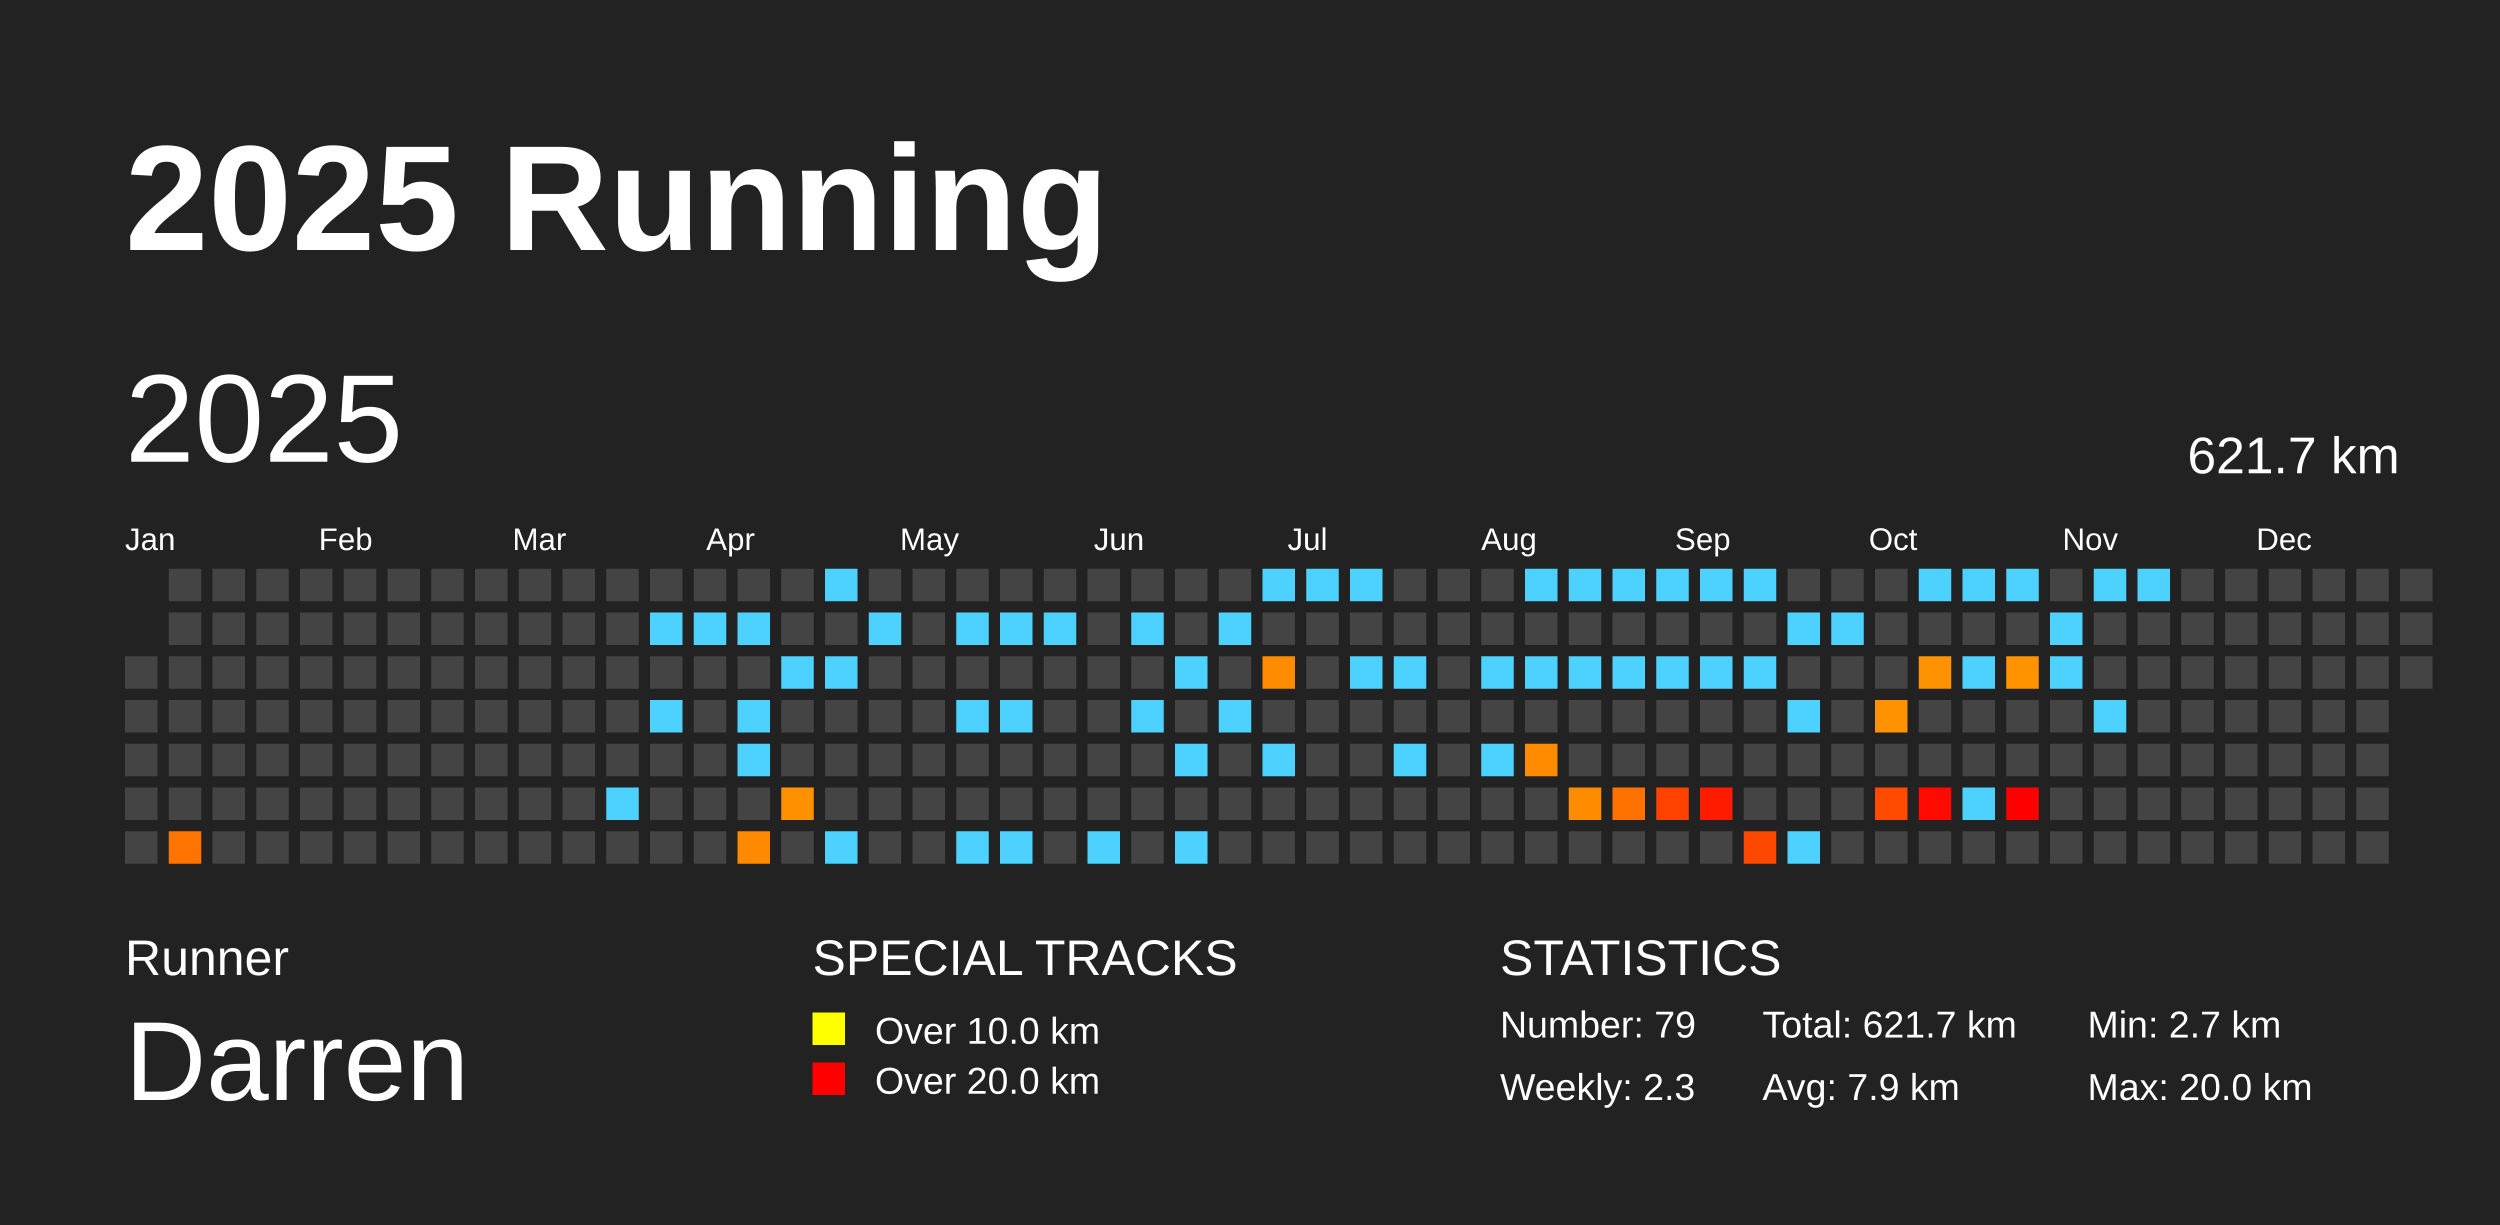
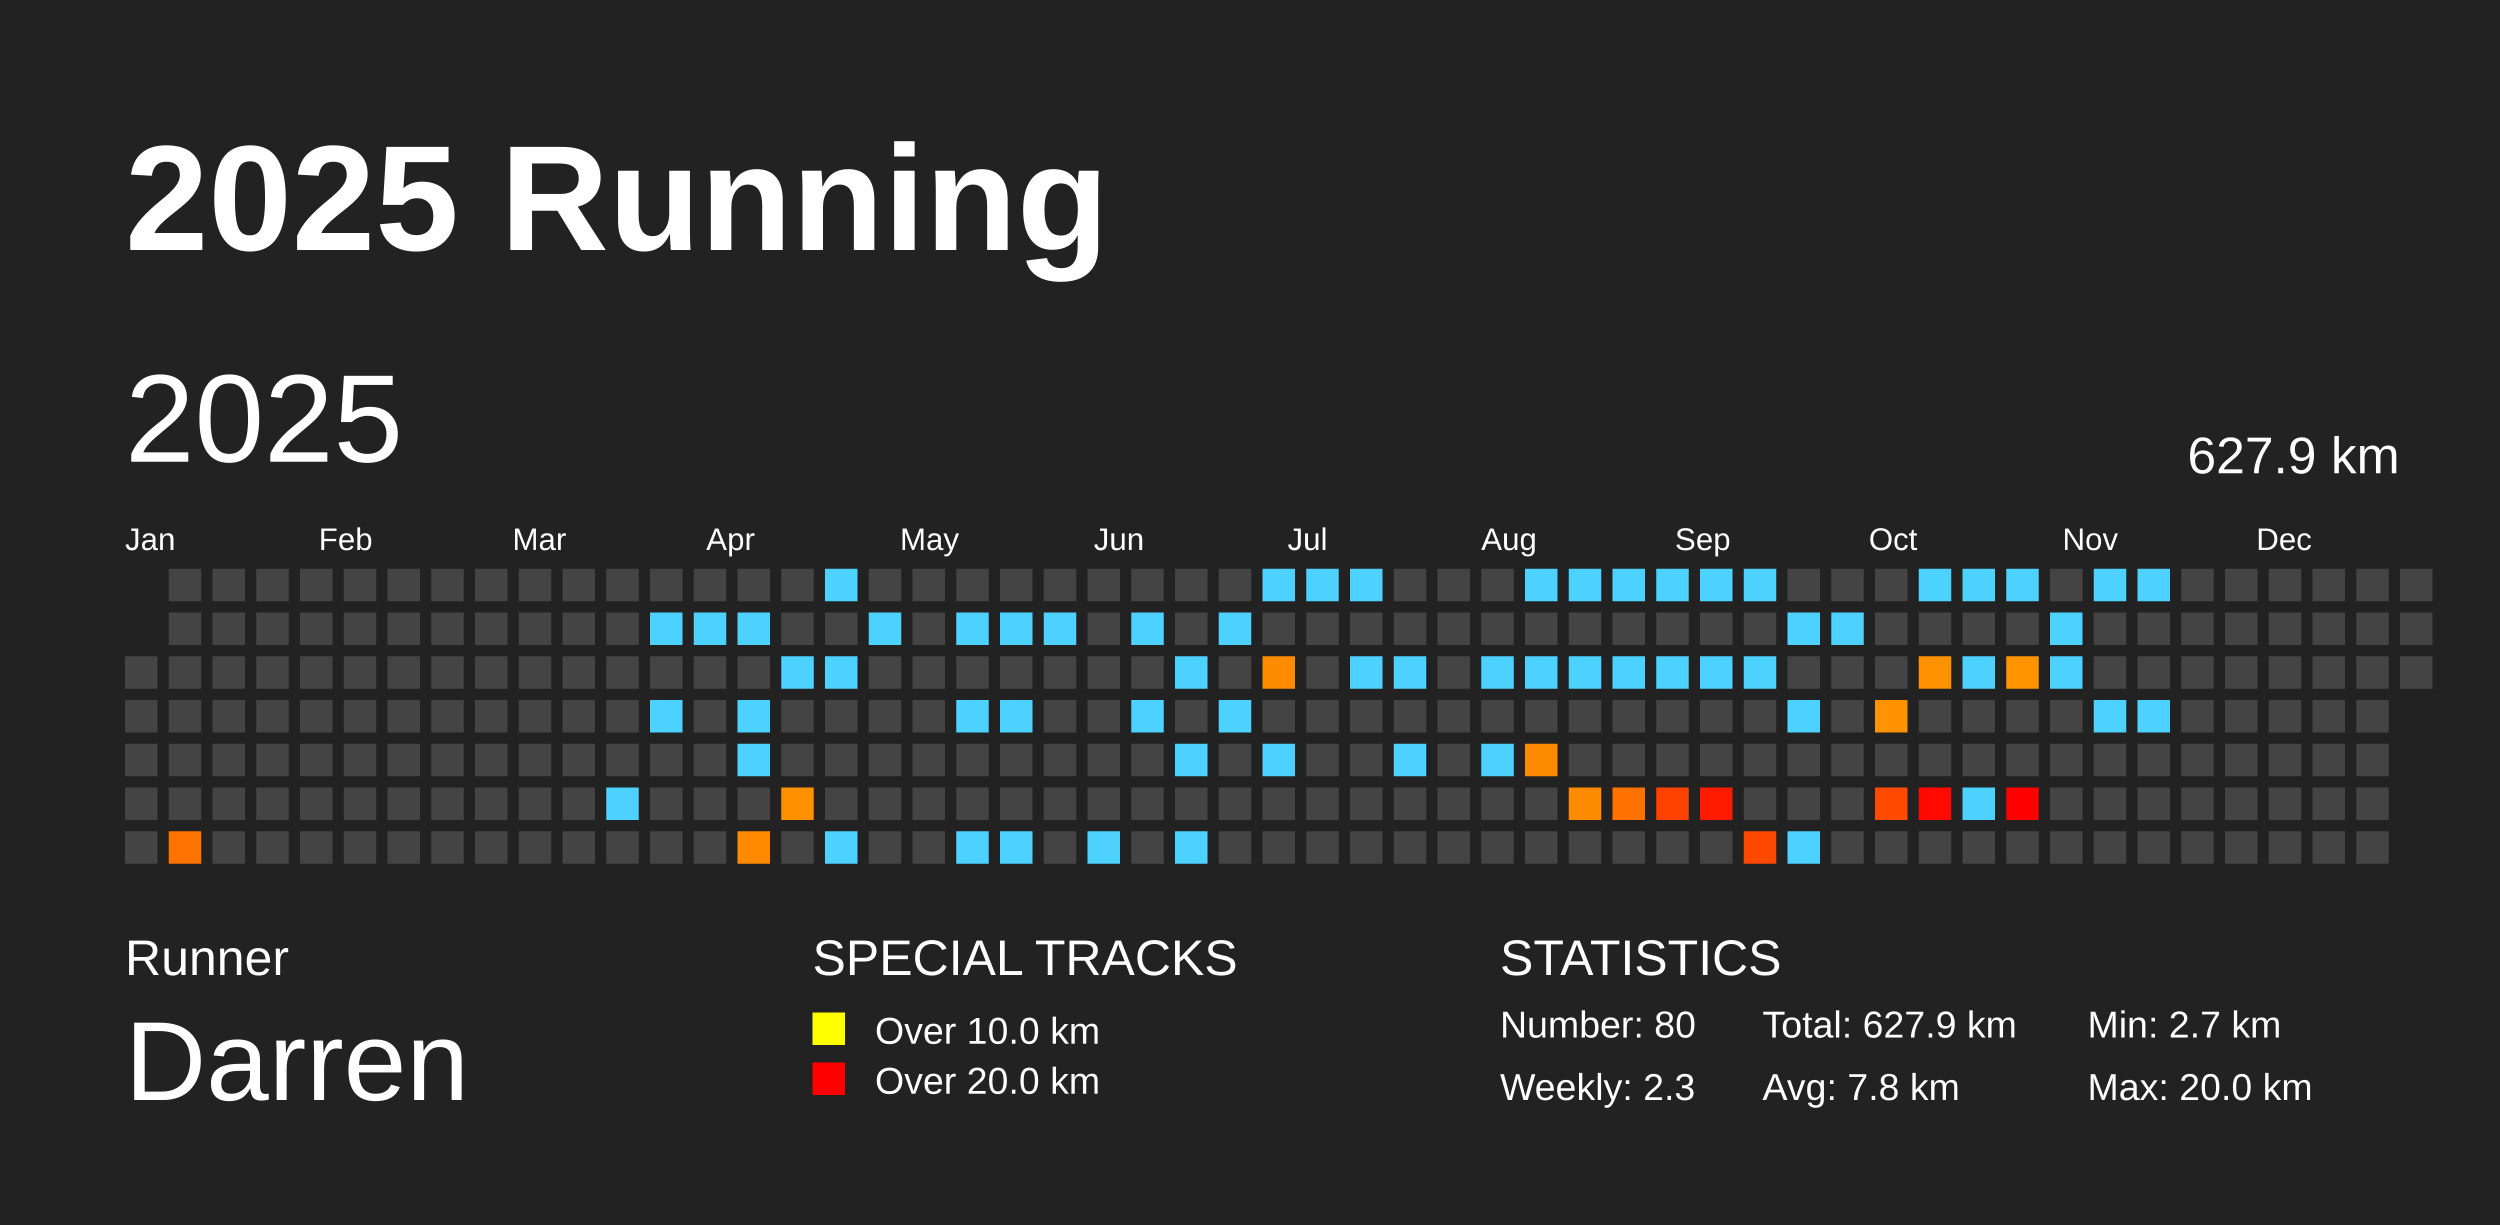
<svg xmlns="http://www.w3.org/2000/svg" baseProfile="full" height="98mm" version="1.1" viewBox="0,0,200,98" width="200mm">
  <defs />
  <rect fill="#222222" height="98" width="200" x="0" y="0" />
  <text fill="#FFFFFF" style="font-size:12px; font-family:Arial; font-weight:bold;" x="10" y="20">2025 Running</text>
  <text fill="#FFFFFF" style="font-size:4px; font-family:Arial" x="10" y="78">Runner</text>
  <text fill="#FFFFFF" style="font-size:9px; font-family:Arial" x="10" y="88">Darren</text>
  <text fill="#FFFFFF" style="font-size:4px; font-family:Arial" x="65" y="78">SPECIAL TRACKS</text>
  <rect fill="yellow" height="2.6" width="2.6" x="65" y="81" />
  <text fill="#FFFFFF" style="font-size:3px; font-family:Arial" x="70" y="83.5">Over 10.0 km</text>
  <rect fill="red" height="2.6" width="2.6" x="65" y="85" />
  <text fill="#FFFFFF" style="font-size:3px; font-family:Arial" x="70" y="87.5">Over 20.0 km</text>
  <text fill="#FFFFFF" style="font-size:4px; font-family:Arial" x="120" y="78">STATISTICS</text>
-   <text fill="#FFFFFF" style="font-size:3px; font-family:Arial" x="120" y="83">Number: 79</text>
+   <text fill="#FFFFFF" style="font-size:3px; font-family:Arial" x="120" y="83">Number: 80</text>
  <text fill="#FFFFFF" style="font-size:3px; font-family:Arial" x="120" y="88">Weekly: 2.3</text>
-   <text fill="#FFFFFF" style="font-size:3px; font-family:Arial" x="141" y="83">Total: 621.7 km</text>
-   <text fill="#FFFFFF" style="font-size:3px; font-family:Arial" x="141" y="88">Avg: 7.9 km</text>
+   <text fill="#FFFFFF" style="font-size:3px; font-family:Arial" x="141" y="83">Total: 627.9 km</text>
+   <text fill="#FFFFFF" style="font-size:3px; font-family:Arial" x="141" y="88">Avg: 7.8 km</text>
  <text fill="#FFFFFF" style="font-size:3px; font-family:Arial" x="167" y="83">Min: 2.7 km</text>
  <text fill="#FFFFFF" style="font-size:3px; font-family:Arial" x="167" y="88">Max: 20.0 km</text>
  <text dominant-baseline="hanging" fill="#FFFFFF" style="font-size:10.0px; font-family:Arial;" x="10" y="30">2025</text>
-   <text dominant-baseline="hanging" fill="#FFFFFF" style="font-size:4.125px; font-family:Arial;" x="175" y="35">621.7 km</text>
+   <text dominant-baseline="hanging" fill="#FFFFFF" style="font-size:4.125px; font-family:Arial;" x="175" y="35">627.9 km</text>
  <text fill="#FFFFFF" style="font-size:2.5px; font-family:Arial" x="10.0" y="44">Jan</text>
  <text fill="#FFFFFF" style="font-size:2.5px; font-family:Arial" x="25.5" y="44">Feb</text>
  <text fill="#FFFFFF" style="font-size:2.5px; font-family:Arial" x="41.0" y="44">Mar</text>
  <text fill="#FFFFFF" style="font-size:2.5px; font-family:Arial" x="56.5" y="44">Apr</text>
  <text fill="#FFFFFF" style="font-size:2.5px; font-family:Arial" x="72.0" y="44">May</text>
  <text fill="#FFFFFF" style="font-size:2.5px; font-family:Arial" x="87.5" y="44">Jun</text>
  <text fill="#FFFFFF" style="font-size:2.5px; font-family:Arial" x="103.0" y="44">Jul</text>
  <text fill="#FFFFFF" style="font-size:2.5px; font-family:Arial" x="118.5" y="44">Aug</text>
  <text fill="#FFFFFF" style="font-size:2.5px; font-family:Arial" x="134.0" y="44">Sep</text>
  <text fill="#FFFFFF" style="font-size:2.5px; font-family:Arial" x="149.5" y="44">Oct</text>
  <text fill="#FFFFFF" style="font-size:2.5px; font-family:Arial" x="165.0" y="44">Nov</text>
  <text fill="#FFFFFF" style="font-size:2.5px; font-family:Arial" x="180.5" y="44">Dec</text>
  <rect fill="#444444" height="2.6" width="2.6" x="10.0" y="52.5" />
  <rect fill="#444444" height="2.6" width="2.6" x="10.0" y="56.0" />
  <rect fill="#444444" height="2.6" width="2.6" x="10.0" y="59.5" />
  <rect fill="#444444" height="2.6" width="2.6" x="10.0" y="63.0" />
  <rect fill="#444444" height="2.6" width="2.6" x="10.0" y="66.5" />
  <rect fill="#444444" height="2.6" width="2.6" x="13.5" y="45.5" />
  <rect fill="#444444" height="2.6" width="2.6" x="13.5" y="49.0" />
  <rect fill="#444444" height="2.6" width="2.6" x="13.5" y="52.5" />
  <rect fill="#444444" height="2.6" width="2.6" x="13.5" y="56.0" />
  <rect fill="#444444" height="2.6" width="2.6" x="13.5" y="59.5" />
  <rect fill="#444444" height="2.6" width="2.6" x="13.5" y="63.0" />
  <rect fill="#ff7400" height="2.6" width="2.6" x="13.5" y="66.5" />
  <rect fill="#444444" height="2.6" width="2.6" x="17.0" y="45.5" />
  <rect fill="#444444" height="2.6" width="2.6" x="17.0" y="49.0" />
  <rect fill="#444444" height="2.6" width="2.6" x="17.0" y="52.5" />
  <rect fill="#444444" height="2.6" width="2.6" x="17.0" y="56.0" />
  <rect fill="#444444" height="2.6" width="2.6" x="17.0" y="59.5" />
  <rect fill="#444444" height="2.6" width="2.6" x="17.0" y="63.0" />
  <rect fill="#444444" height="2.6" width="2.6" x="17.0" y="66.5" />
  <rect fill="#444444" height="2.6" width="2.6" x="20.5" y="45.5" />
  <rect fill="#444444" height="2.6" width="2.6" x="20.5" y="49.0" />
  <rect fill="#444444" height="2.6" width="2.6" x="20.5" y="52.5" />
  <rect fill="#444444" height="2.6" width="2.6" x="20.5" y="56.0" />
  <rect fill="#444444" height="2.6" width="2.6" x="20.5" y="59.5" />
  <rect fill="#444444" height="2.6" width="2.6" x="20.5" y="63.0" />
  <rect fill="#444444" height="2.6" width="2.6" x="20.5" y="66.5" />
  <rect fill="#444444" height="2.6" width="2.6" x="24.0" y="45.5" />
  <rect fill="#444444" height="2.6" width="2.6" x="24.0" y="49.0" />
  <rect fill="#444444" height="2.6" width="2.6" x="24.0" y="52.5" />
  <rect fill="#444444" height="2.6" width="2.6" x="24.0" y="56.0" />
  <rect fill="#444444" height="2.6" width="2.6" x="24.0" y="59.5" />
  <rect fill="#444444" height="2.6" width="2.6" x="24.0" y="63.0" />
  <rect fill="#444444" height="2.6" width="2.6" x="24.0" y="66.5" />
  <rect fill="#444444" height="2.6" width="2.6" x="27.5" y="45.5" />
  <rect fill="#444444" height="2.6" width="2.6" x="27.5" y="49.0" />
  <rect fill="#444444" height="2.6" width="2.6" x="27.5" y="52.5" />
  <rect fill="#444444" height="2.6" width="2.6" x="27.5" y="56.0" />
  <rect fill="#444444" height="2.6" width="2.6" x="27.5" y="59.5" />
  <rect fill="#444444" height="2.6" width="2.6" x="27.5" y="63.0" />
  <rect fill="#444444" height="2.6" width="2.6" x="27.5" y="66.5" />
  <rect fill="#444444" height="2.6" width="2.6" x="31.0" y="45.5" />
  <rect fill="#444444" height="2.6" width="2.6" x="31.0" y="49.0" />
  <rect fill="#444444" height="2.6" width="2.6" x="31.0" y="52.5" />
  <rect fill="#444444" height="2.6" width="2.6" x="31.0" y="56.0" />
  <rect fill="#444444" height="2.6" width="2.6" x="31.0" y="59.5" />
  <rect fill="#444444" height="2.6" width="2.6" x="31.0" y="63.0" />
  <rect fill="#444444" height="2.6" width="2.6" x="31.0" y="66.5" />
  <rect fill="#444444" height="2.6" width="2.6" x="34.5" y="45.5" />
  <rect fill="#444444" height="2.6" width="2.6" x="34.5" y="49.0" />
  <rect fill="#444444" height="2.6" width="2.6" x="34.5" y="52.5" />
  <rect fill="#444444" height="2.6" width="2.6" x="34.5" y="56.0" />
  <rect fill="#444444" height="2.6" width="2.6" x="34.5" y="59.5" />
  <rect fill="#444444" height="2.6" width="2.6" x="34.5" y="63.0" />
  <rect fill="#444444" height="2.6" width="2.6" x="34.5" y="66.5" />
  <rect fill="#444444" height="2.6" width="2.6" x="38.0" y="45.5" />
  <rect fill="#444444" height="2.6" width="2.6" x="38.0" y="49.0" />
  <rect fill="#444444" height="2.6" width="2.6" x="38.0" y="52.5" />
  <rect fill="#444444" height="2.6" width="2.6" x="38.0" y="56.0" />
  <rect fill="#444444" height="2.6" width="2.6" x="38.0" y="59.5" />
  <rect fill="#444444" height="2.6" width="2.6" x="38.0" y="63.0" />
  <rect fill="#444444" height="2.6" width="2.6" x="38.0" y="66.5" />
  <rect fill="#444444" height="2.6" width="2.6" x="41.5" y="45.5" />
  <rect fill="#444444" height="2.6" width="2.6" x="41.5" y="49.0" />
  <rect fill="#444444" height="2.6" width="2.6" x="41.5" y="52.5" />
  <rect fill="#444444" height="2.6" width="2.6" x="41.5" y="56.0" />
  <rect fill="#444444" height="2.6" width="2.6" x="41.5" y="59.5" />
  <rect fill="#444444" height="2.6" width="2.6" x="41.5" y="63.0" />
  <rect fill="#444444" height="2.6" width="2.6" x="41.5" y="66.5" />
  <rect fill="#444444" height="2.6" width="2.6" x="45.0" y="45.5" />
  <rect fill="#444444" height="2.6" width="2.6" x="45.0" y="49.0" />
  <rect fill="#444444" height="2.6" width="2.6" x="45.0" y="52.5" />
  <rect fill="#444444" height="2.6" width="2.6" x="45.0" y="56.0" />
  <rect fill="#444444" height="2.6" width="2.6" x="45.0" y="59.5" />
  <rect fill="#444444" height="2.6" width="2.6" x="45.0" y="63.0" />
  <rect fill="#444444" height="2.6" width="2.6" x="45.0" y="66.5" />
  <rect fill="#444444" height="2.6" width="2.6" x="48.5" y="45.5" />
  <rect fill="#444444" height="2.6" width="2.6" x="48.5" y="49.0" />
  <rect fill="#444444" height="2.6" width="2.6" x="48.5" y="52.5" />
  <rect fill="#444444" height="2.6" width="2.6" x="48.5" y="56.0" />
  <rect fill="#444444" height="2.6" width="2.6" x="48.5" y="59.5" />
  <rect fill="#4dd2ff" height="2.6" width="2.6" x="48.5" y="63.0" />
  <rect fill="#444444" height="2.6" width="2.6" x="48.5" y="66.5" />
  <rect fill="#444444" height="2.6" width="2.6" x="52.0" y="45.5" />
  <rect fill="#4dd2ff" height="2.6" width="2.6" x="52.0" y="49.0" />
  <rect fill="#444444" height="2.6" width="2.6" x="52.0" y="52.5" />
  <rect fill="#4dd2ff" height="2.6" width="2.6" x="52.0" y="56.0" />
  <rect fill="#444444" height="2.6" width="2.6" x="52.0" y="59.5" />
  <rect fill="#444444" height="2.6" width="2.6" x="52.0" y="63.0" />
  <rect fill="#444444" height="2.6" width="2.6" x="52.0" y="66.5" />
  <rect fill="#444444" height="2.6" width="2.6" x="55.5" y="45.5" />
  <rect fill="#4dd2ff" height="2.6" width="2.6" x="55.5" y="49.0" />
  <rect fill="#444444" height="2.6" width="2.6" x="55.5" y="52.5" />
  <rect fill="#444444" height="2.6" width="2.6" x="55.5" y="56.0" />
  <rect fill="#444444" height="2.6" width="2.6" x="55.5" y="59.5" />
  <rect fill="#444444" height="2.6" width="2.6" x="55.5" y="63.0" />
  <rect fill="#444444" height="2.6" width="2.6" x="55.5" y="66.5" />
  <rect fill="#444444" height="2.6" width="2.6" x="59.0" y="45.5" />
  <rect fill="#4dd2ff" height="2.6" width="2.6" x="59.0" y="49.0" />
  <rect fill="#444444" height="2.6" width="2.6" x="59.0" y="52.5" />
  <rect fill="#4dd2ff" height="2.6" width="2.6" x="59.0" y="56.0" />
  <rect fill="#4dd2ff" height="2.6" width="2.6" x="59.0" y="59.5" />
  <rect fill="#444444" height="2.6" width="2.6" x="59.0" y="63.0" />
  <rect fill="#ff8a00" height="2.6" width="2.6" x="59.0" y="66.5" />
  <rect fill="#444444" height="2.6" width="2.6" x="62.5" y="45.5" />
  <rect fill="#444444" height="2.6" width="2.6" x="62.5" y="49.0" />
  <rect fill="#4dd2ff" height="2.6" width="2.6" x="62.5" y="52.5" />
  <rect fill="#444444" height="2.6" width="2.6" x="62.5" y="56.0" />
  <rect fill="#444444" height="2.6" width="2.6" x="62.5" y="59.5" />
  <rect fill="#ff9100" height="2.6" width="2.6" x="62.5" y="63.0" />
  <rect fill="#444444" height="2.6" width="2.6" x="62.5" y="66.5" />
  <rect fill="#4dd2ff" height="2.6" width="2.6" x="66.0" y="45.5" />
  <rect fill="#444444" height="2.6" width="2.6" x="66.0" y="49.0" />
  <rect fill="#4dd2ff" height="2.6" width="2.6" x="66.0" y="52.5" />
  <rect fill="#444444" height="2.6" width="2.6" x="66.0" y="56.0" />
  <rect fill="#444444" height="2.6" width="2.6" x="66.0" y="59.5" />
  <rect fill="#444444" height="2.6" width="2.6" x="66.0" y="63.0" />
  <rect fill="#4dd2ff" height="2.6" width="2.6" x="66.0" y="66.5" />
  <rect fill="#444444" height="2.6" width="2.6" x="69.5" y="45.5" />
  <rect fill="#4dd2ff" height="2.6" width="2.6" x="69.5" y="49.0" />
  <rect fill="#444444" height="2.6" width="2.6" x="69.5" y="52.5" />
  <rect fill="#444444" height="2.6" width="2.6" x="69.5" y="56.0" />
  <rect fill="#444444" height="2.6" width="2.6" x="69.5" y="59.5" />
  <rect fill="#444444" height="2.6" width="2.6" x="69.5" y="63.0" />
  <rect fill="#444444" height="2.6" width="2.6" x="69.5" y="66.5" />
  <rect fill="#444444" height="2.6" width="2.6" x="73.0" y="45.5" />
  <rect fill="#444444" height="2.6" width="2.6" x="73.0" y="49.0" />
  <rect fill="#444444" height="2.6" width="2.6" x="73.0" y="52.5" />
  <rect fill="#444444" height="2.6" width="2.6" x="73.0" y="56.0" />
  <rect fill="#444444" height="2.6" width="2.6" x="73.0" y="59.5" />
  <rect fill="#444444" height="2.6" width="2.6" x="73.0" y="63.0" />
  <rect fill="#444444" height="2.6" width="2.6" x="73.0" y="66.5" />
  <rect fill="#444444" height="2.6" width="2.6" x="76.5" y="45.5" />
  <rect fill="#4dd2ff" height="2.6" width="2.6" x="76.5" y="49.0" />
  <rect fill="#444444" height="2.6" width="2.6" x="76.5" y="52.5" />
  <rect fill="#4dd2ff" height="2.6" width="2.6" x="76.5" y="56.0" />
  <rect fill="#444444" height="2.6" width="2.6" x="76.5" y="59.5" />
  <rect fill="#444444" height="2.6" width="2.6" x="76.5" y="63.0" />
  <rect fill="#4dd2ff" height="2.6" width="2.6" x="76.5" y="66.5" />
  <rect fill="#444444" height="2.6" width="2.6" x="80.0" y="45.5" />
  <rect fill="#4dd2ff" height="2.6" width="2.6" x="80.0" y="49.0" />
  <rect fill="#444444" height="2.6" width="2.6" x="80.0" y="52.5" />
  <rect fill="#4dd2ff" height="2.6" width="2.6" x="80.0" y="56.0" />
  <rect fill="#444444" height="2.6" width="2.6" x="80.0" y="59.5" />
  <rect fill="#444444" height="2.6" width="2.6" x="80.0" y="63.0" />
  <rect fill="#4dd2ff" height="2.6" width="2.6" x="80.0" y="66.5" />
  <rect fill="#444444" height="2.6" width="2.6" x="83.5" y="45.5" />
  <rect fill="#4dd2ff" height="2.6" width="2.6" x="83.5" y="49.0" />
  <rect fill="#444444" height="2.6" width="2.6" x="83.5" y="52.5" />
  <rect fill="#444444" height="2.6" width="2.6" x="83.5" y="56.0" />
  <rect fill="#444444" height="2.6" width="2.6" x="83.5" y="59.5" />
  <rect fill="#444444" height="2.6" width="2.6" x="83.5" y="63.0" />
  <rect fill="#444444" height="2.6" width="2.6" x="83.5" y="66.5" />
  <rect fill="#444444" height="2.6" width="2.6" x="87.0" y="45.5" />
  <rect fill="#444444" height="2.6" width="2.6" x="87.0" y="49.0" />
  <rect fill="#444444" height="2.6" width="2.6" x="87.0" y="52.5" />
  <rect fill="#444444" height="2.6" width="2.6" x="87.0" y="56.0" />
  <rect fill="#444444" height="2.6" width="2.6" x="87.0" y="59.5" />
  <rect fill="#444444" height="2.6" width="2.6" x="87.0" y="63.0" />
  <rect fill="#4dd2ff" height="2.6" width="2.6" x="87.0" y="66.5" />
  <rect fill="#444444" height="2.6" width="2.6" x="90.5" y="45.5" />
  <rect fill="#4dd2ff" height="2.6" width="2.6" x="90.5" y="49.0" />
  <rect fill="#444444" height="2.6" width="2.6" x="90.5" y="52.5" />
  <rect fill="#4dd2ff" height="2.6" width="2.6" x="90.5" y="56.0" />
  <rect fill="#444444" height="2.6" width="2.6" x="90.5" y="59.5" />
  <rect fill="#444444" height="2.6" width="2.6" x="90.5" y="63.0" />
  <rect fill="#444444" height="2.6" width="2.6" x="90.5" y="66.5" />
  <rect fill="#444444" height="2.6" width="2.6" x="94.0" y="45.5" />
  <rect fill="#444444" height="2.6" width="2.6" x="94.0" y="49.0" />
  <rect fill="#4dd2ff" height="2.6" width="2.6" x="94.0" y="52.5" />
  <rect fill="#444444" height="2.6" width="2.6" x="94.0" y="56.0" />
  <rect fill="#4dd2ff" height="2.6" width="2.6" x="94.0" y="59.5" />
  <rect fill="#444444" height="2.6" width="2.6" x="94.0" y="63.0" />
  <rect fill="#4dd2ff" height="2.6" width="2.6" x="94.0" y="66.5" />
  <rect fill="#444444" height="2.6" width="2.6" x="97.5" y="45.5" />
  <rect fill="#4dd2ff" height="2.6" width="2.6" x="97.5" y="49.0" />
  <rect fill="#444444" height="2.6" width="2.6" x="97.5" y="52.5" />
  <rect fill="#4dd2ff" height="2.6" width="2.6" x="97.5" y="56.0" />
  <rect fill="#444444" height="2.6" width="2.6" x="97.5" y="59.5" />
  <rect fill="#444444" height="2.6" width="2.6" x="97.5" y="63.0" />
  <rect fill="#444444" height="2.6" width="2.6" x="97.5" y="66.5" />
  <rect fill="#4dd2ff" height="2.6" width="2.6" x="101.0" y="45.5" />
  <rect fill="#444444" height="2.6" width="2.6" x="101.0" y="49.0" />
  <rect fill="#ff8b00" height="2.6" width="2.6" x="101.0" y="52.5" />
  <rect fill="#444444" height="2.6" width="2.6" x="101.0" y="56.0" />
  <rect fill="#4dd2ff" height="2.6" width="2.6" x="101.0" y="59.5" />
  <rect fill="#444444" height="2.6" width="2.6" x="101.0" y="63.0" />
  <rect fill="#444444" height="2.6" width="2.6" x="101.0" y="66.5" />
  <rect fill="#4dd2ff" height="2.6" width="2.6" x="104.5" y="45.5" />
  <rect fill="#444444" height="2.6" width="2.6" x="104.5" y="49.0" />
  <rect fill="#444444" height="2.6" width="2.6" x="104.5" y="52.5" />
  <rect fill="#444444" height="2.6" width="2.6" x="104.5" y="56.0" />
  <rect fill="#444444" height="2.6" width="2.6" x="104.5" y="59.5" />
  <rect fill="#444444" height="2.6" width="2.6" x="104.5" y="63.0" />
  <rect fill="#444444" height="2.6" width="2.6" x="104.5" y="66.5" />
  <rect fill="#4dd2ff" height="2.6" width="2.6" x="108.0" y="45.5" />
  <rect fill="#444444" height="2.6" width="2.6" x="108.0" y="49.0" />
  <rect fill="#4dd2ff" height="2.6" width="2.6" x="108.0" y="52.5" />
  <rect fill="#444444" height="2.6" width="2.6" x="108.0" y="56.0" />
  <rect fill="#444444" height="2.6" width="2.6" x="108.0" y="59.5" />
  <rect fill="#444444" height="2.6" width="2.6" x="108.0" y="63.0" />
  <rect fill="#444444" height="2.6" width="2.6" x="108.0" y="66.5" />
  <rect fill="#444444" height="2.6" width="2.6" x="111.5" y="45.5" />
  <rect fill="#444444" height="2.6" width="2.6" x="111.5" y="49.0" />
  <rect fill="#4dd2ff" height="2.6" width="2.6" x="111.5" y="52.5" />
  <rect fill="#444444" height="2.6" width="2.6" x="111.5" y="56.0" />
  <rect fill="#4dd2ff" height="2.6" width="2.6" x="111.5" y="59.5" />
  <rect fill="#444444" height="2.6" width="2.6" x="111.5" y="63.0" />
  <rect fill="#444444" height="2.6" width="2.6" x="111.5" y="66.5" />
  <rect fill="#444444" height="2.6" width="2.6" x="115.0" y="45.5" />
  <rect fill="#444444" height="2.6" width="2.6" x="115.0" y="49.0" />
  <rect fill="#444444" height="2.6" width="2.6" x="115.0" y="52.5" />
  <rect fill="#444444" height="2.6" width="2.6" x="115.0" y="56.0" />
  <rect fill="#444444" height="2.6" width="2.6" x="115.0" y="59.5" />
  <rect fill="#444444" height="2.6" width="2.6" x="115.0" y="63.0" />
  <rect fill="#444444" height="2.6" width="2.6" x="115.0" y="66.5" />
  <rect fill="#444444" height="2.6" width="2.6" x="118.5" y="45.5" />
  <rect fill="#444444" height="2.6" width="2.6" x="118.5" y="49.0" />
  <rect fill="#4dd2ff" height="2.6" width="2.6" x="118.5" y="52.5" />
  <rect fill="#444444" height="2.6" width="2.6" x="118.5" y="56.0" />
  <rect fill="#4dd2ff" height="2.6" width="2.6" x="118.5" y="59.5" />
  <rect fill="#444444" height="2.6" width="2.6" x="118.5" y="63.0" />
  <rect fill="#444444" height="2.6" width="2.6" x="118.5" y="66.5" />
  <rect fill="#4dd2ff" height="2.6" width="2.6" x="122.0" y="45.5" />
  <rect fill="#444444" height="2.6" width="2.6" x="122.0" y="49.0" />
  <rect fill="#4dd2ff" height="2.6" width="2.6" x="122.0" y="52.5" />
  <rect fill="#444444" height="2.6" width="2.6" x="122.0" y="56.0" />
  <rect fill="#ff8b00" height="2.6" width="2.6" x="122.0" y="59.5" />
  <rect fill="#444444" height="2.6" width="2.6" x="122.0" y="63.0" />
  <rect fill="#444444" height="2.6" width="2.6" x="122.0" y="66.5" />
  <rect fill="#4dd2ff" height="2.6" width="2.6" x="125.5" y="45.5" />
  <rect fill="#444444" height="2.6" width="2.6" x="125.5" y="49.0" />
  <rect fill="#4dd2ff" height="2.6" width="2.6" x="125.5" y="52.5" />
  <rect fill="#444444" height="2.6" width="2.6" x="125.5" y="56.0" />
  <rect fill="#444444" height="2.6" width="2.6" x="125.5" y="59.5" />
  <rect fill="#ff8b00" height="2.6" width="2.6" x="125.5" y="63.0" />
  <rect fill="#444444" height="2.6" width="2.6" x="125.5" y="66.5" />
  <rect fill="#4dd2ff" height="2.6" width="2.6" x="129.0" y="45.5" />
  <rect fill="#444444" height="2.6" width="2.6" x="129.0" y="49.0" />
  <rect fill="#4dd2ff" height="2.6" width="2.6" x="129.0" y="52.5" />
  <rect fill="#444444" height="2.6" width="2.6" x="129.0" y="56.0" />
  <rect fill="#444444" height="2.6" width="2.6" x="129.0" y="59.5" />
  <rect fill="#ff7200" height="2.6" width="2.6" x="129.0" y="63.0" />
  <rect fill="#444444" height="2.6" width="2.6" x="129.0" y="66.5" />
  <rect fill="#4dd2ff" height="2.6" width="2.6" x="132.5" y="45.5" />
  <rect fill="#444444" height="2.6" width="2.6" x="132.5" y="49.0" />
  <rect fill="#4dd2ff" height="2.6" width="2.6" x="132.5" y="52.5" />
  <rect fill="#444444" height="2.6" width="2.6" x="132.5" y="56.0" />
  <rect fill="#444444" height="2.6" width="2.6" x="132.5" y="59.5" />
  <rect fill="#ff4200" height="2.6" width="2.6" x="132.5" y="63.0" />
  <rect fill="#444444" height="2.6" width="2.6" x="132.5" y="66.5" />
  <rect fill="#4dd2ff" height="2.6" width="2.6" x="136.0" y="45.5" />
  <rect fill="#444444" height="2.6" width="2.6" x="136.0" y="49.0" />
  <rect fill="#4dd2ff" height="2.6" width="2.6" x="136.0" y="52.5" />
  <rect fill="#444444" height="2.6" width="2.6" x="136.0" y="56.0" />
  <rect fill="#444444" height="2.6" width="2.6" x="136.0" y="59.5" />
  <rect fill="#ff1b00" height="2.6" width="2.6" x="136.0" y="63.0" />
  <rect fill="#444444" height="2.6" width="2.6" x="136.0" y="66.5" />
  <rect fill="#4dd2ff" height="2.6" width="2.6" x="139.5" y="45.5" />
  <rect fill="#444444" height="2.6" width="2.6" x="139.5" y="49.0" />
  <rect fill="#4dd2ff" height="2.6" width="2.6" x="139.5" y="52.5" />
  <rect fill="#444444" height="2.6" width="2.6" x="139.5" y="56.0" />
  <rect fill="#444444" height="2.6" width="2.6" x="139.5" y="59.5" />
  <rect fill="#444444" height="2.6" width="2.6" x="139.5" y="63.0" />
  <rect fill="#ff4800" height="2.6" width="2.6" x="139.5" y="66.5" />
  <rect fill="#444444" height="2.6" width="2.6" x="143.0" y="45.5" />
  <rect fill="#4dd2ff" height="2.6" width="2.6" x="143.0" y="49.0" />
  <rect fill="#444444" height="2.6" width="2.6" x="143.0" y="52.5" />
  <rect fill="#4dd2ff" height="2.6" width="2.6" x="143.0" y="56.0" />
  <rect fill="#444444" height="2.6" width="2.6" x="143.0" y="59.5" />
  <rect fill="#444444" height="2.6" width="2.6" x="143.0" y="63.0" />
  <rect fill="#4dd2ff" height="2.6" width="2.6" x="143.0" y="66.5" />
  <rect fill="#444444" height="2.6" width="2.6" x="146.5" y="45.5" />
  <rect fill="#4dd2ff" height="2.6" width="2.6" x="146.5" y="49.0" />
  <rect fill="#444444" height="2.6" width="2.6" x="146.5" y="52.5" />
  <rect fill="#444444" height="2.6" width="2.6" x="146.5" y="56.0" />
  <rect fill="#444444" height="2.6" width="2.6" x="146.5" y="59.5" />
  <rect fill="#444444" height="2.6" width="2.6" x="146.5" y="63.0" />
  <rect fill="#444444" height="2.6" width="2.6" x="146.5" y="66.5" />
  <rect fill="#444444" height="2.6" width="2.6" x="150.0" y="45.5" />
  <rect fill="#444444" height="2.6" width="2.6" x="150.0" y="49.0" />
  <rect fill="#444444" height="2.6" width="2.6" x="150.0" y="52.5" />
  <rect fill="#ff9200" height="2.6" width="2.6" x="150.0" y="56.0" />
  <rect fill="#444444" height="2.6" width="2.6" x="150.0" y="59.5" />
  <rect fill="#ff4a00" height="2.6" width="2.6" x="150.0" y="63.0" />
  <rect fill="#444444" height="2.6" width="2.6" x="150.0" y="66.5" />
  <rect fill="#4dd2ff" height="2.6" width="2.6" x="153.5" y="45.5" />
  <rect fill="#444444" height="2.6" width="2.6" x="153.5" y="49.0" />
  <rect fill="#ff9200" height="2.6" width="2.6" x="153.5" y="52.5" />
  <rect fill="#444444" height="2.6" width="2.6" x="153.5" y="56.0" />
  <rect fill="#444444" height="2.6" width="2.6" x="153.5" y="59.5" />
  <rect fill="#ff0900" height="2.6" width="2.6" x="153.5" y="63.0" />
  <rect fill="#444444" height="2.6" width="2.6" x="153.5" y="66.5" />
  <rect fill="#4dd2ff" height="2.6" width="2.6" x="157.0" y="45.5" />
  <rect fill="#444444" height="2.6" width="2.6" x="157.0" y="49.0" />
  <rect fill="#4dd2ff" height="2.6" width="2.6" x="157.0" y="52.5" />
  <rect fill="#444444" height="2.6" width="2.6" x="157.0" y="56.0" />
  <rect fill="#444444" height="2.6" width="2.6" x="157.0" y="59.5" />
  <rect fill="#4dd2ff" height="2.6" width="2.6" x="157.0" y="63.0" />
  <rect fill="#444444" height="2.6" width="2.6" x="157.0" y="66.5" />
  <rect fill="#4dd2ff" height="2.6" width="2.6" x="160.5" y="45.5" />
  <rect fill="#444444" height="2.6" width="2.6" x="160.5" y="49.0" />
  <rect fill="#ff9400" height="2.6" width="2.6" x="160.5" y="52.5" />
  <rect fill="#444444" height="2.6" width="2.6" x="160.5" y="56.0" />
  <rect fill="#444444" height="2.6" width="2.6" x="160.5" y="59.5" />
  <rect fill="red" height="2.6" width="2.6" x="160.5" y="63.0" />
  <rect fill="#444444" height="2.6" width="2.6" x="160.5" y="66.5" />
  <rect fill="#444444" height="2.6" width="2.6" x="164.0" y="45.5" />
  <rect fill="#4dd2ff" height="2.6" width="2.6" x="164.0" y="49.0" />
  <rect fill="#4dd2ff" height="2.6" width="2.6" x="164.0" y="52.5" />
  <rect fill="#444444" height="2.6" width="2.6" x="164.0" y="56.0" />
  <rect fill="#444444" height="2.6" width="2.6" x="164.0" y="59.5" />
  <rect fill="#444444" height="2.6" width="2.6" x="164.0" y="63.0" />
  <rect fill="#444444" height="2.6" width="2.6" x="164.0" y="66.5" />
  <rect fill="#4dd2ff" height="2.6" width="2.6" x="167.5" y="45.5" />
  <rect fill="#444444" height="2.6" width="2.6" x="167.5" y="49.0" />
  <rect fill="#444444" height="2.6" width="2.6" x="167.5" y="52.5" />
  <rect fill="#4dd2ff" height="2.6" width="2.6" x="167.5" y="56.0" />
  <rect fill="#444444" height="2.6" width="2.6" x="167.5" y="59.5" />
  <rect fill="#444444" height="2.6" width="2.6" x="167.5" y="63.0" />
  <rect fill="#444444" height="2.6" width="2.6" x="167.5" y="66.5" />
  <rect fill="#4dd2ff" height="2.6" width="2.6" x="171.0" y="45.5" />
  <rect fill="#444444" height="2.6" width="2.6" x="171.0" y="49.0" />
  <rect fill="#444444" height="2.6" width="2.6" x="171.0" y="52.5" />
-   <rect fill="#444444" height="2.6" width="2.6" x="171.0" y="56.0" />
+   <rect fill="#4dd2ff" height="2.6" width="2.6" x="171.0" y="56.0" />
  <rect fill="#444444" height="2.6" width="2.6" x="171.0" y="59.5" />
  <rect fill="#444444" height="2.6" width="2.6" x="171.0" y="63.0" />
  <rect fill="#444444" height="2.6" width="2.6" x="171.0" y="66.5" />
  <rect fill="#444444" height="2.6" width="2.6" x="174.5" y="45.5" />
  <rect fill="#444444" height="2.6" width="2.6" x="174.5" y="49.0" />
  <rect fill="#444444" height="2.6" width="2.6" x="174.5" y="52.5" />
  <rect fill="#444444" height="2.6" width="2.6" x="174.5" y="56.0" />
  <rect fill="#444444" height="2.6" width="2.6" x="174.5" y="59.5" />
  <rect fill="#444444" height="2.6" width="2.6" x="174.5" y="63.0" />
  <rect fill="#444444" height="2.6" width="2.6" x="174.5" y="66.5" />
  <rect fill="#444444" height="2.6" width="2.6" x="178.0" y="45.5" />
  <rect fill="#444444" height="2.6" width="2.6" x="178.0" y="49.0" />
  <rect fill="#444444" height="2.6" width="2.6" x="178.0" y="52.5" />
  <rect fill="#444444" height="2.6" width="2.6" x="178.0" y="56.0" />
  <rect fill="#444444" height="2.6" width="2.6" x="178.0" y="59.5" />
  <rect fill="#444444" height="2.6" width="2.6" x="178.0" y="63.0" />
  <rect fill="#444444" height="2.6" width="2.6" x="178.0" y="66.5" />
  <rect fill="#444444" height="2.6" width="2.6" x="181.5" y="45.5" />
  <rect fill="#444444" height="2.6" width="2.6" x="181.5" y="49.0" />
  <rect fill="#444444" height="2.6" width="2.6" x="181.5" y="52.5" />
  <rect fill="#444444" height="2.6" width="2.6" x="181.5" y="56.0" />
  <rect fill="#444444" height="2.6" width="2.6" x="181.5" y="59.5" />
  <rect fill="#444444" height="2.6" width="2.6" x="181.5" y="63.0" />
  <rect fill="#444444" height="2.6" width="2.6" x="181.5" y="66.5" />
  <rect fill="#444444" height="2.6" width="2.6" x="185.0" y="45.5" />
  <rect fill="#444444" height="2.6" width="2.6" x="185.0" y="49.0" />
  <rect fill="#444444" height="2.6" width="2.6" x="185.0" y="52.5" />
  <rect fill="#444444" height="2.6" width="2.6" x="185.0" y="56.0" />
  <rect fill="#444444" height="2.6" width="2.6" x="185.0" y="59.5" />
  <rect fill="#444444" height="2.6" width="2.6" x="185.0" y="63.0" />
  <rect fill="#444444" height="2.6" width="2.6" x="185.0" y="66.5" />
  <rect fill="#444444" height="2.6" width="2.6" x="188.5" y="45.5" />
  <rect fill="#444444" height="2.6" width="2.6" x="188.5" y="49.0" />
  <rect fill="#444444" height="2.6" width="2.6" x="188.5" y="52.5" />
  <rect fill="#444444" height="2.6" width="2.6" x="188.5" y="56.0" />
  <rect fill="#444444" height="2.6" width="2.6" x="188.5" y="59.5" />
  <rect fill="#444444" height="2.6" width="2.6" x="188.5" y="63.0" />
  <rect fill="#444444" height="2.6" width="2.6" x="188.5" y="66.5" />
  <rect fill="#444444" height="2.6" width="2.6" x="192.0" y="45.5" />
  <rect fill="#444444" height="2.6" width="2.6" x="192.0" y="49.0" />
  <rect fill="#444444" height="2.6" width="2.6" x="192.0" y="52.5" />
</svg>
